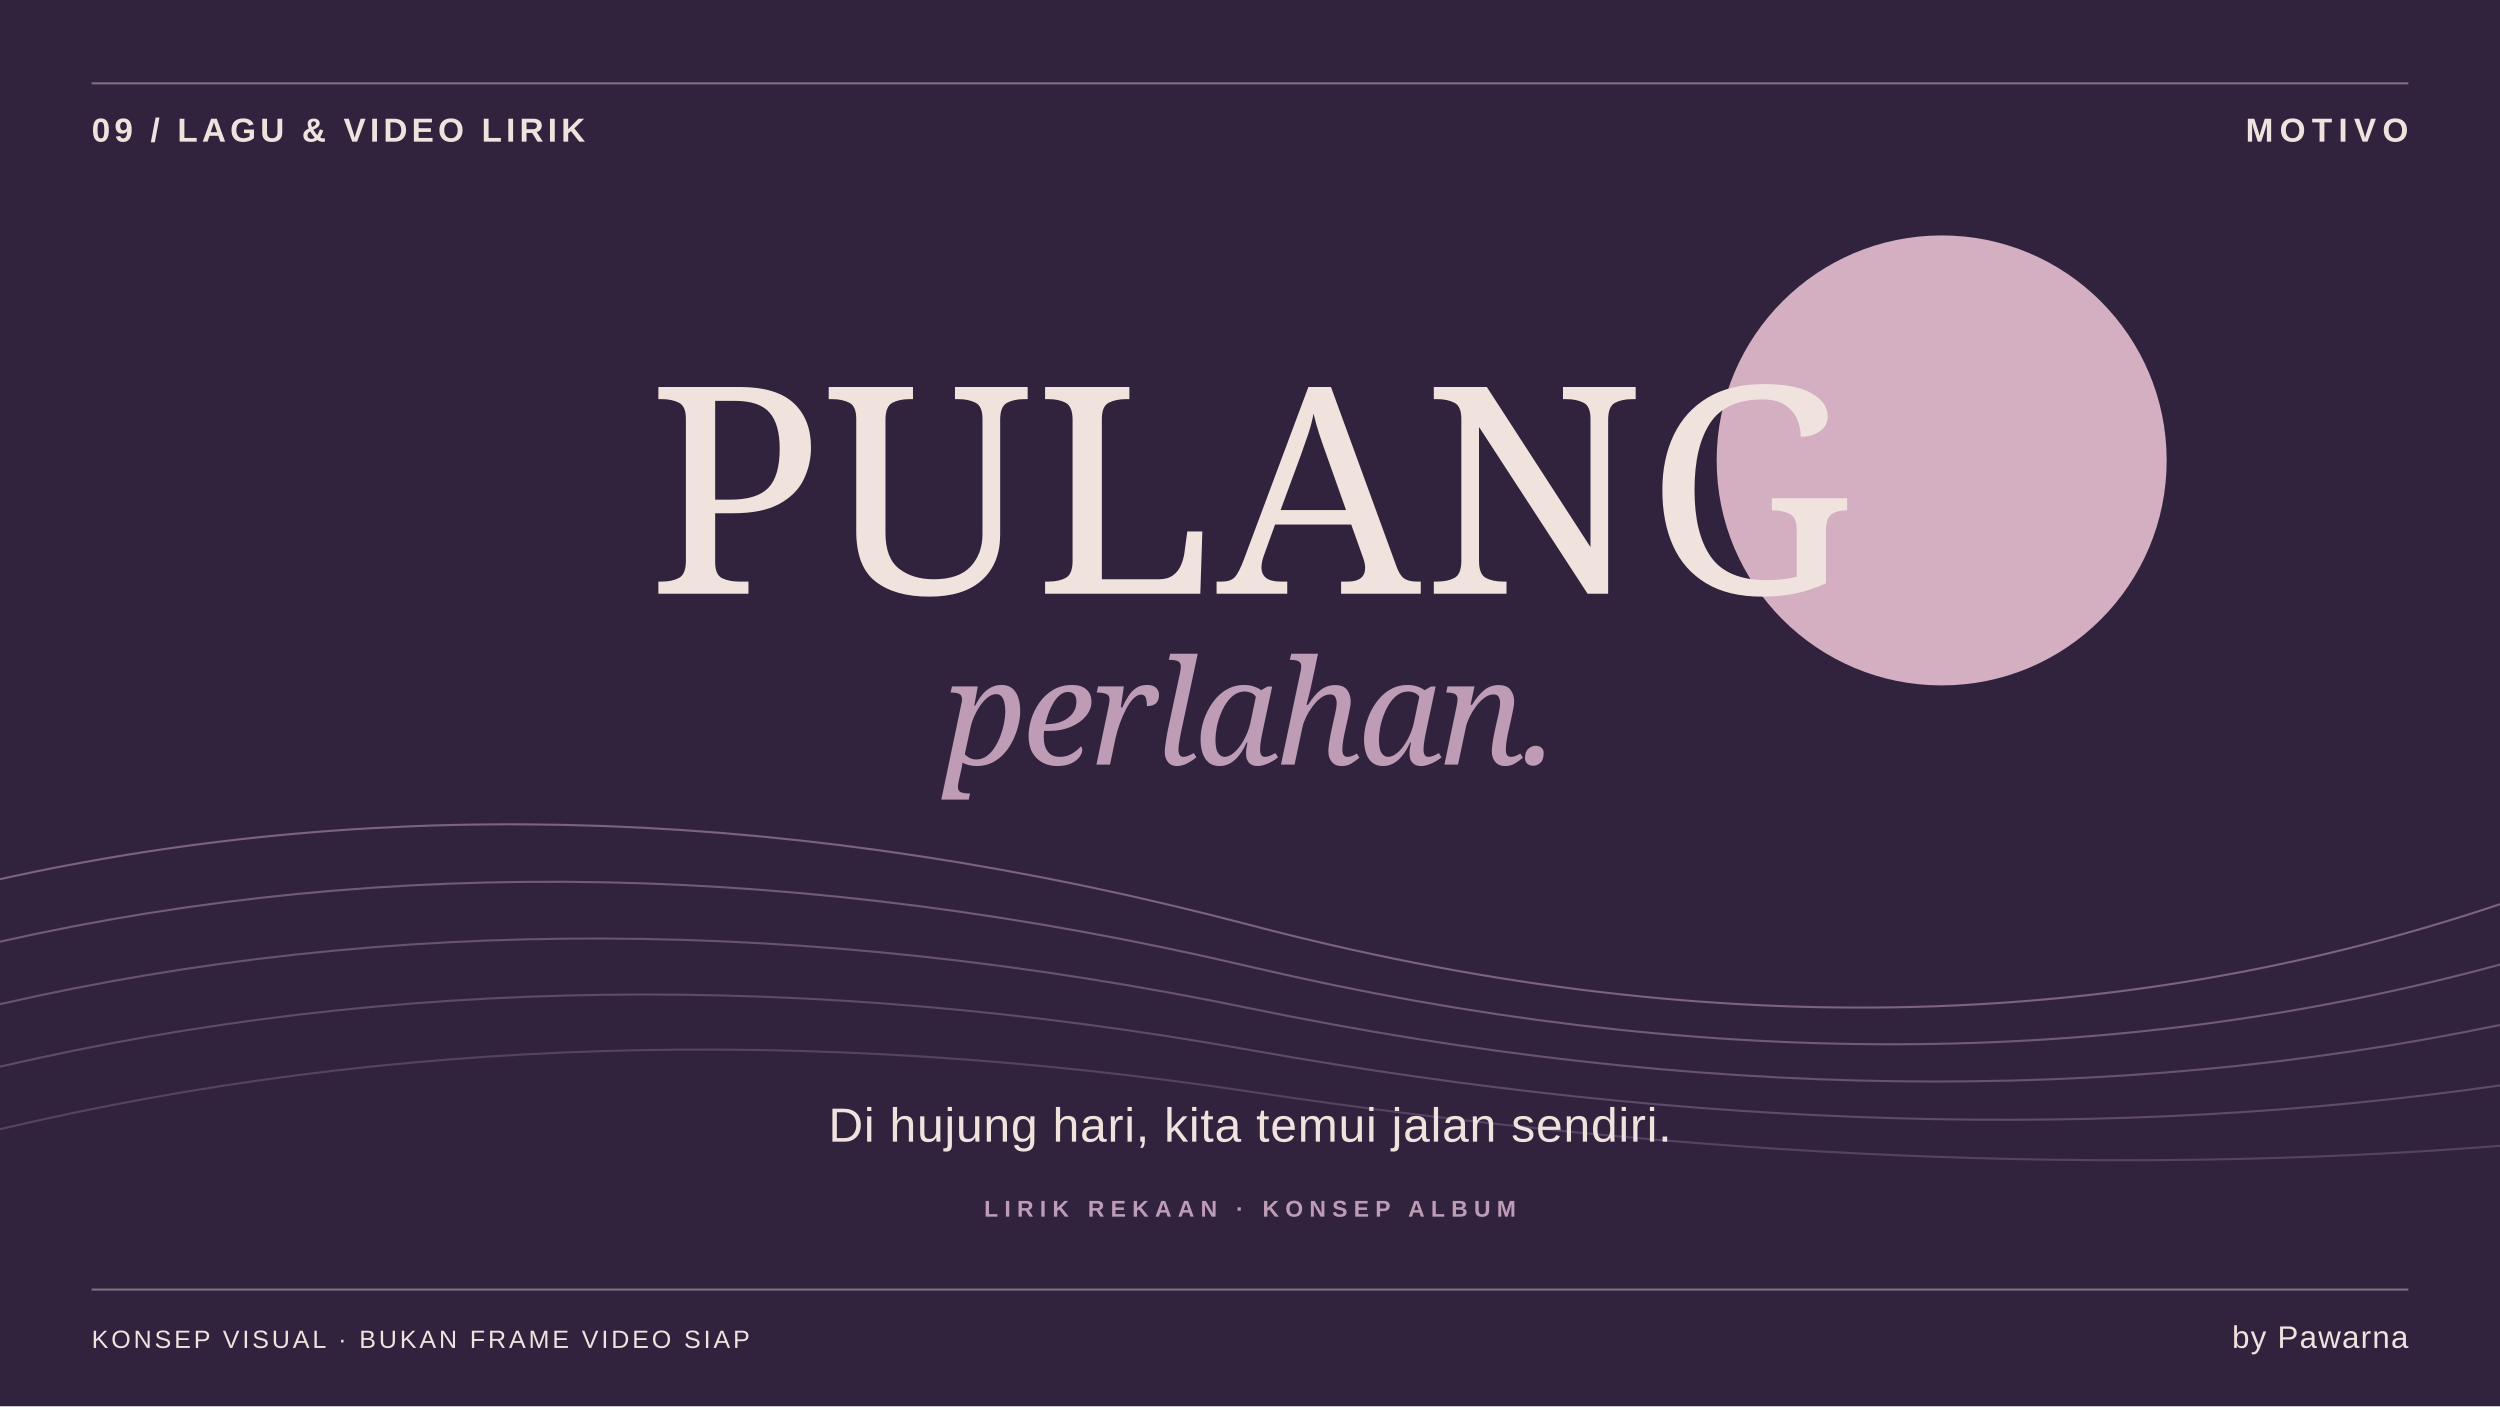
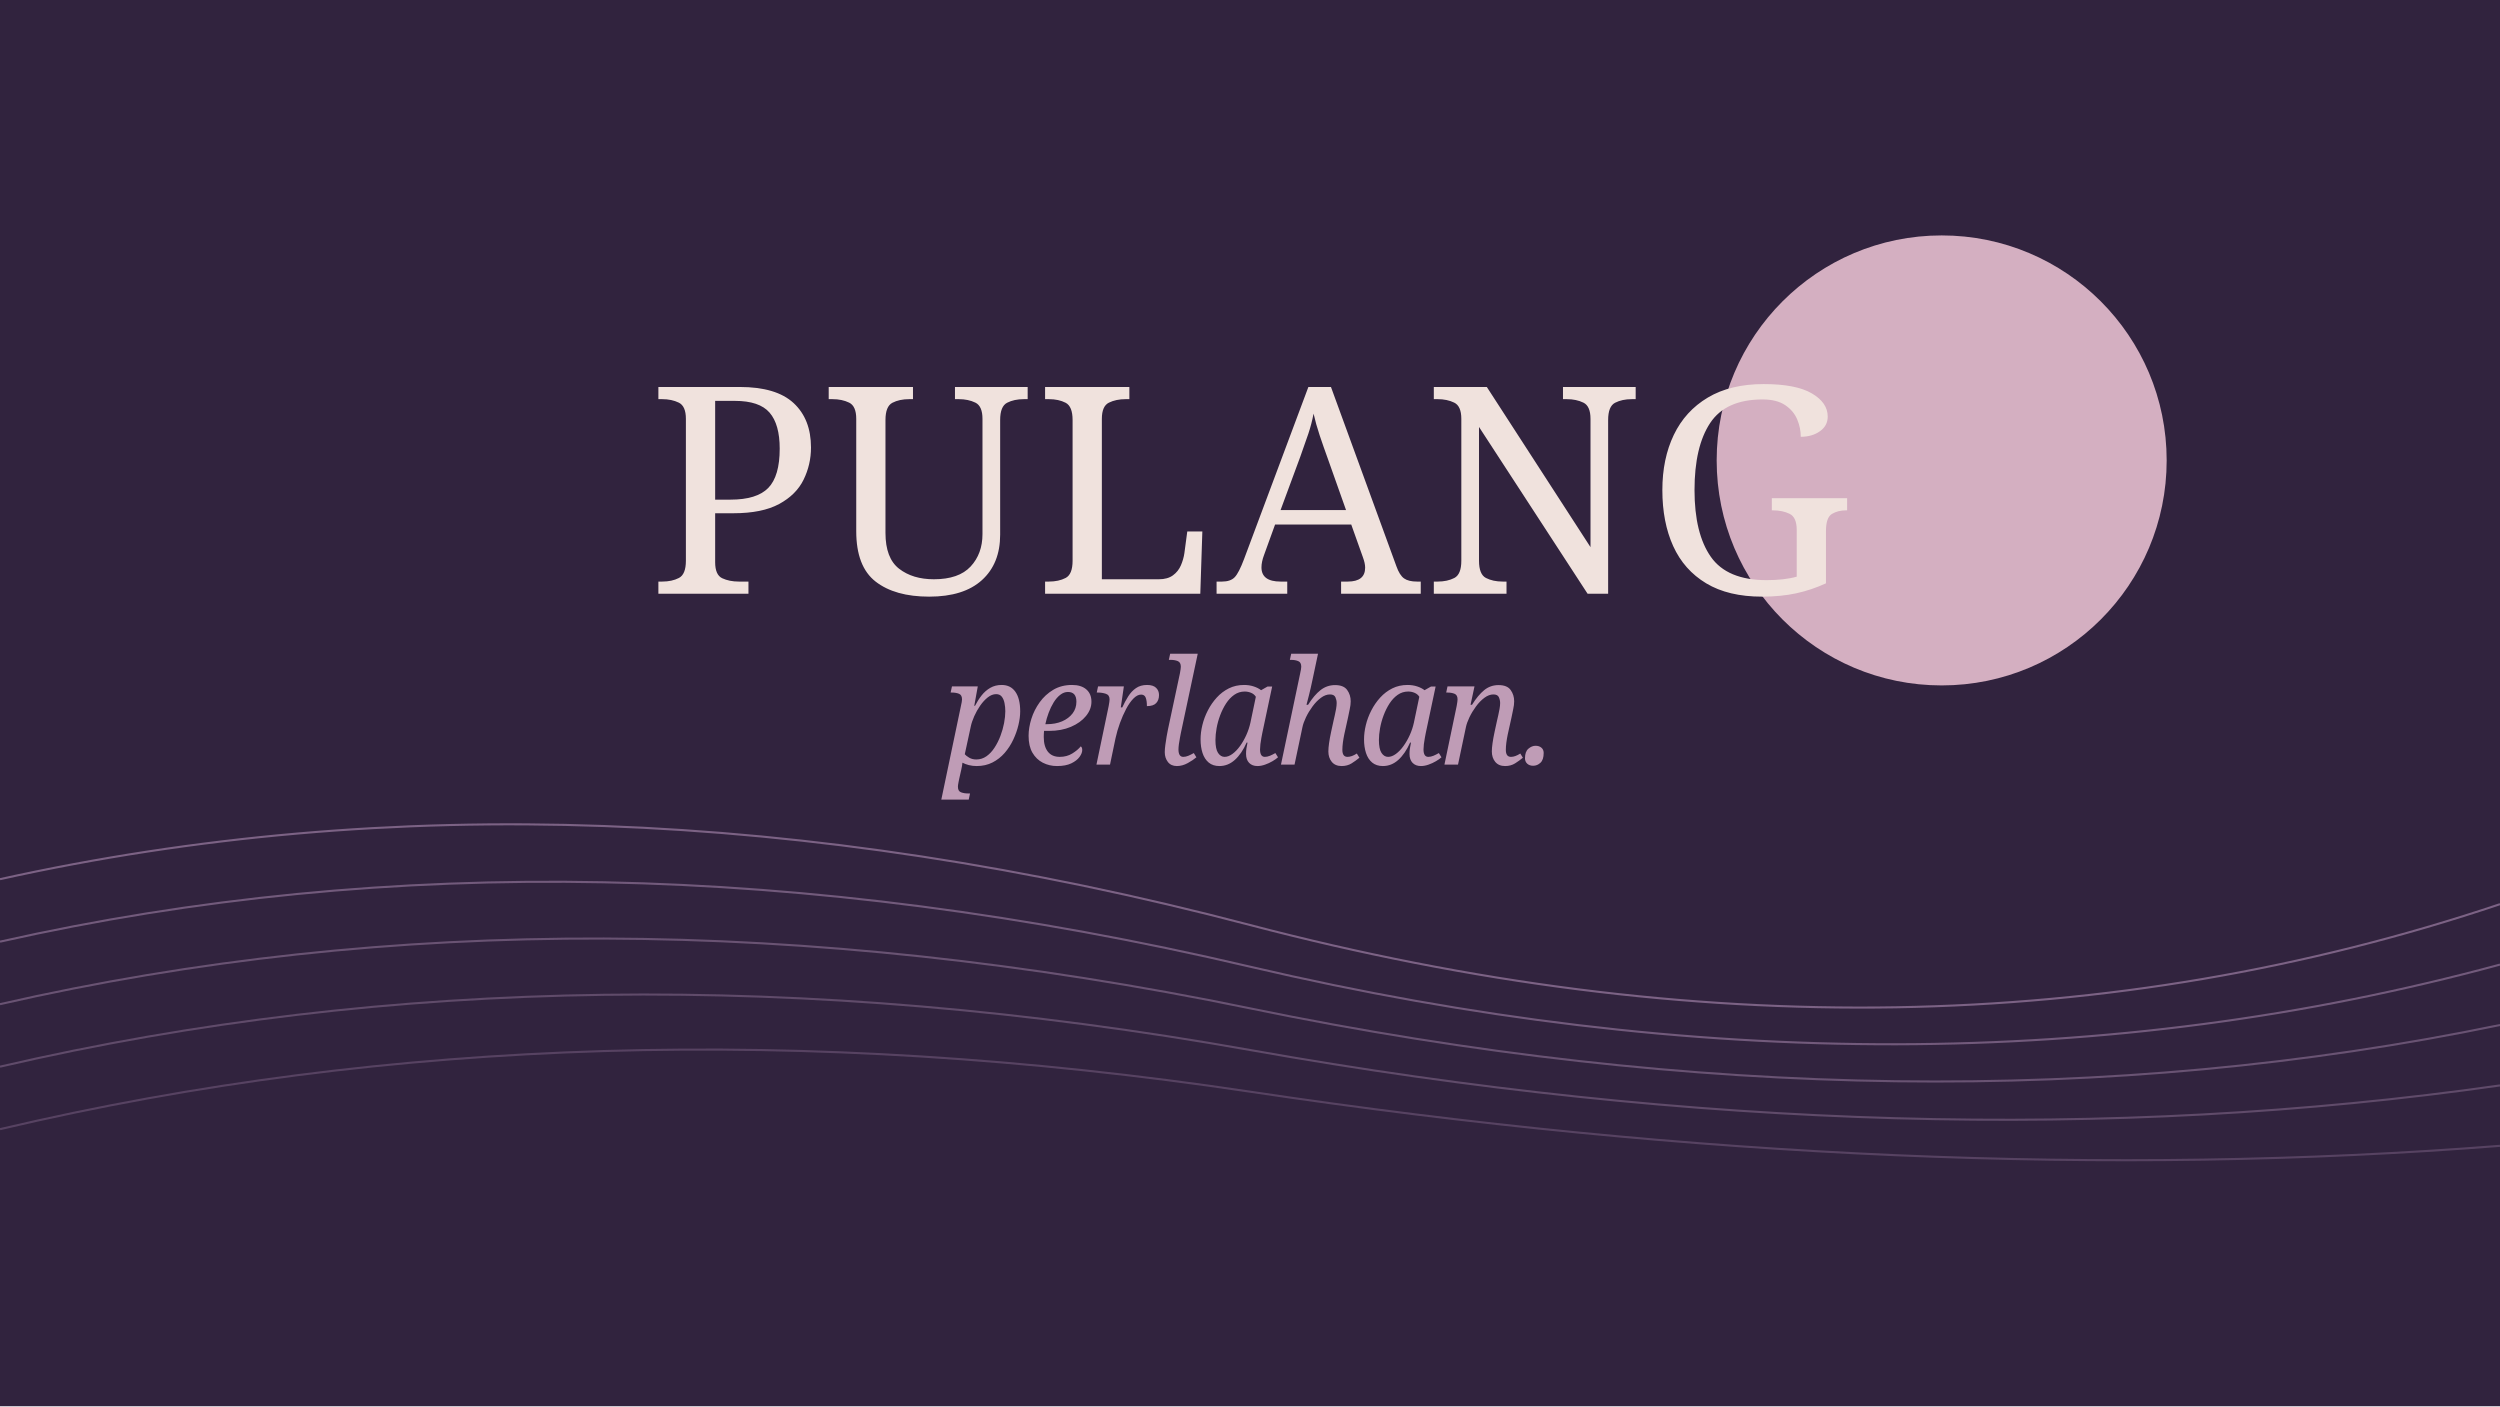
<svg xmlns="http://www.w3.org/2000/svg" width="1200" height="675" viewBox="0 0 1200 675" role="img" aria-labelledby="title desc">
  <rect width="1200" height="675" fill="#31233e" />
  <circle cx="932" cy="221" r="108" fill="#d4afc1" />
  <path d="M0 422Q280 360 600 444T1200 434" fill="none" stroke="#a484aa" stroke-width="1" opacity="0.65" />
  <path d="M0 452Q280 389 600 464T1200 463" fill="none" stroke="#a484aa" stroke-width="1" opacity="0.57" />
  <path d="M0 482Q280 418 600 484T1200 492" fill="none" stroke="#a484aa" stroke-width="1" opacity="0.49" />
  <path d="M0 512Q280 447 600 504T1200 521" fill="none" stroke="#a484aa" stroke-width="1" opacity="0.41" />
  <path d="M0 542Q280 476 600 524T1200 550" fill="none" stroke="#a484aa" stroke-width="1" opacity="0.33" />
  <text x="600" y="285" fill="#f0e2dd" font-family="Georgia, serif" font-size="139" font-weight="400" letter-spacing="1" text-anchor="middle">PULANG</text>
  <text x="600" y="367" fill="#bf9cb6" font-family="Georgia, serif" font-size="70" font-weight="400" letter-spacing="-2" text-anchor="middle" font-style="italic">perlahan.</text>
-   <text x="600" y="548" fill="#f0e2dd" font-family="Arial, sans-serif" font-size="23" font-weight="400" letter-spacing="0.4" text-anchor="middle">Di hujung hari, kita temui jalan sendiri.</text>
-   <text x="600" y="584" fill="#bf9cb6" font-family="Arial, sans-serif" font-size="11" font-weight="800" letter-spacing="3" text-anchor="middle">LIRIK REKAAN · KONSEP ALBUM</text>
-   <path d="M44 40H1156" stroke="#f0e2dd" opacity=".4" />
-   <text x="44" y="68" fill="#f0e2dd" font-family="Arial, sans-serif" font-size="16" font-weight="600" letter-spacing="2">09 / LAGU &amp; VIDEO LIRIK</text>
-   <text x="1156" y="68" fill="#f0e2dd" font-family="Arial, sans-serif" font-size="16" font-weight="700" letter-spacing="3" text-anchor="end">MOTIVO</text>
-   <path d="M44 619H1156" stroke="#f0e2dd" opacity=".4" />
-   <text x="44" y="647" fill="#f0e2dd" font-family="Arial, sans-serif" font-size="12" font-weight="400" letter-spacing="1.4">KONSEP VISUAL · BUKAN FRAME VIDEO SIAP</text>
-   <text x="1156" y="647" fill="#f0e2dd" font-family="Arial, sans-serif" font-size="15" font-weight="500" letter-spacing="0.6" text-anchor="end">by Pawarna</text>
</svg>
